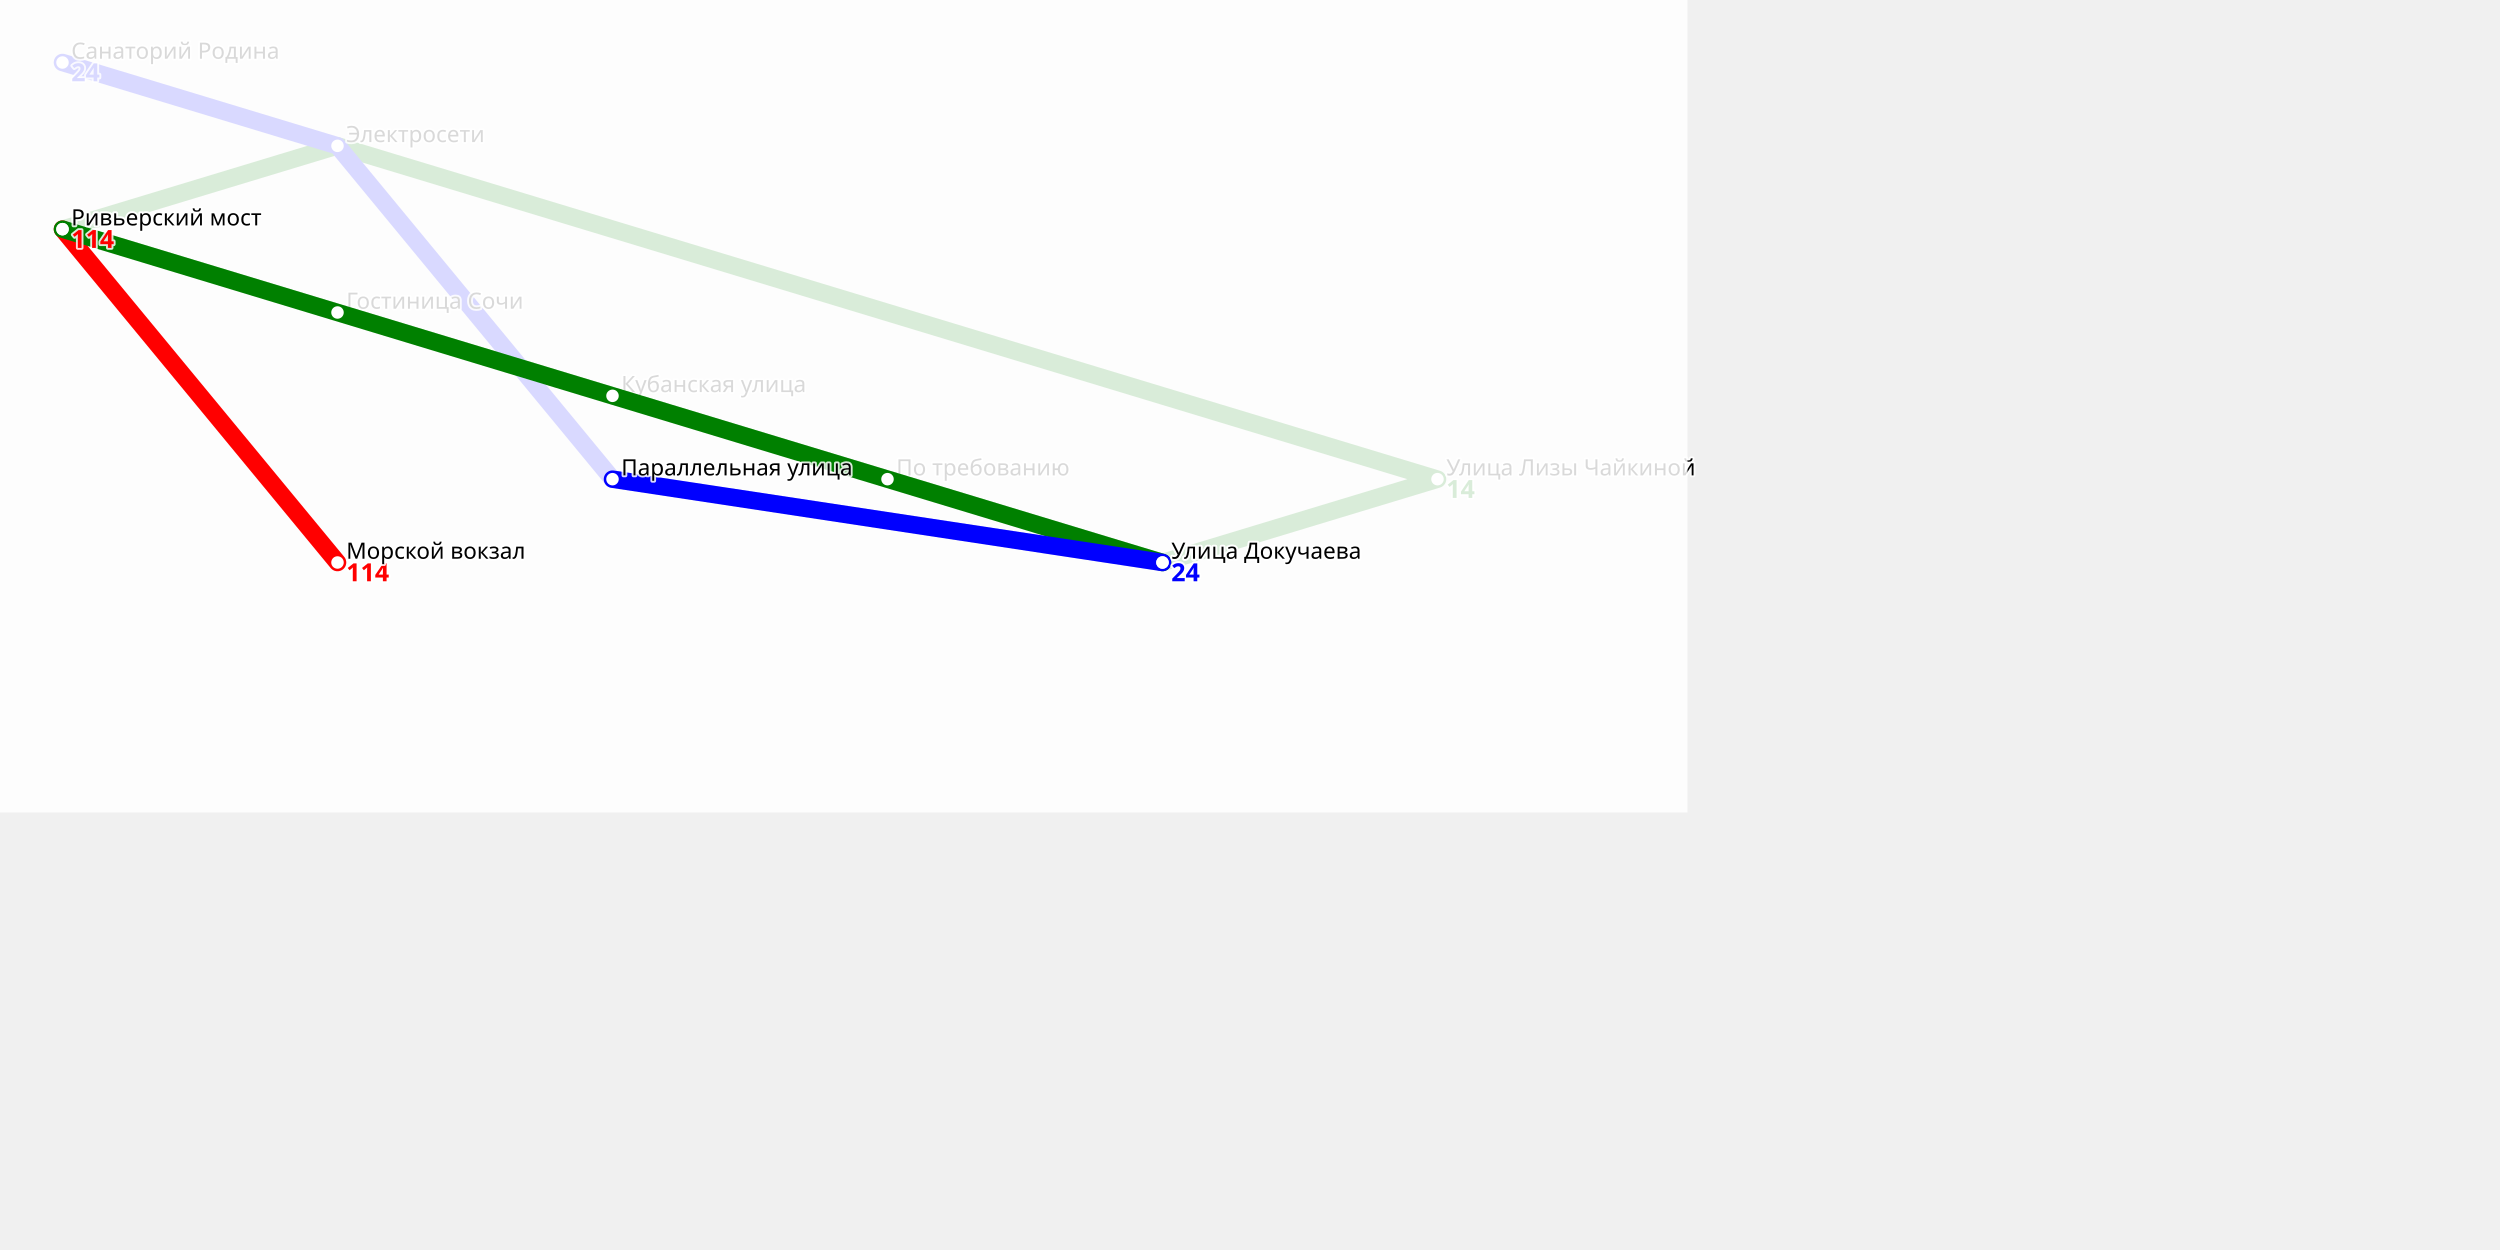
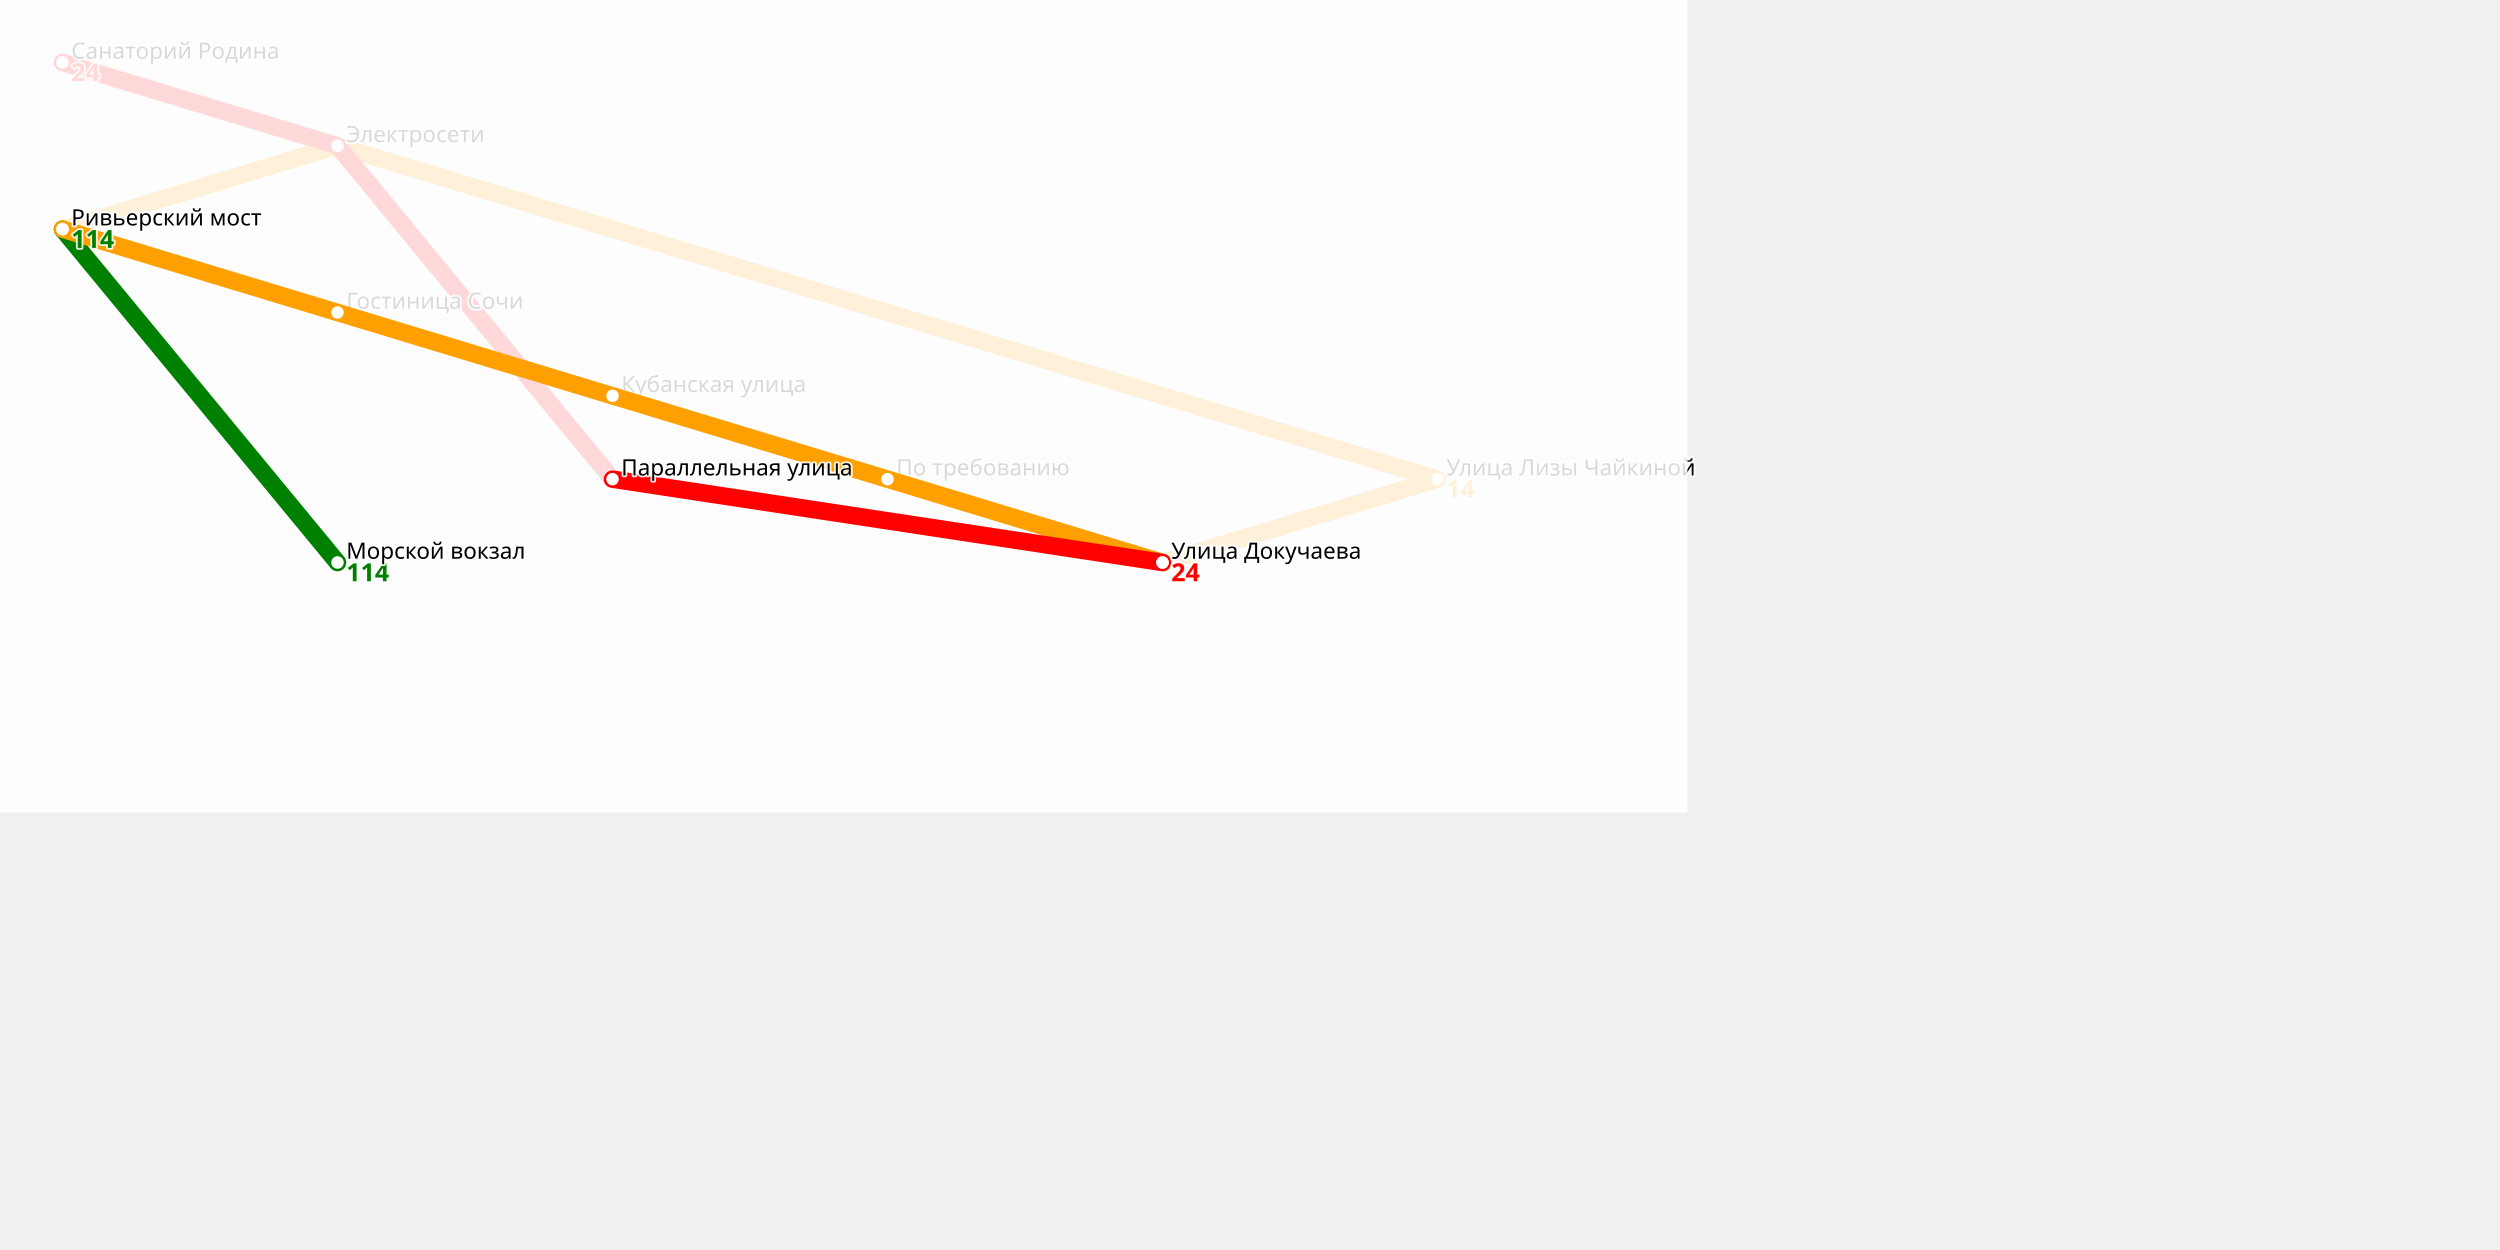
<svg xmlns="http://www.w3.org/2000/svg" version="1.1" width="2000" height="1000">
-   <polyline fill="none" stroke="red" stroke-width="14" stroke-linecap="round" stroke-linejoin="round" points="270,450 50,183.333 270,450 " />
-   <polyline fill="none" stroke="green" stroke-width="14" stroke-linecap="round" stroke-linejoin="round" points="1150,383.333 270,116.667 50,183.333 270,250 490,316.667 710,383.333 930,450 1150,383.333 " />
-   <polyline fill="none" stroke="blue" stroke-width="14" stroke-linecap="round" stroke-linejoin="round" points="930,450 490,383.333 270,116.667 50,50 270,116.667 490,383.333 930,450 " />
+   <polyline fill="none" stroke="green" stroke-width="14" stroke-linecap="round" stroke-linejoin="round" points="270,450 50,183.333 270,450 " />
+   <polyline fill="none" stroke="rgb(255,160,0)" stroke-width="14" stroke-linecap="round" stroke-linejoin="round" points="1150,383.333 270,116.667 50,183.333 270,250 490,316.667 710,383.333 930,450 1150,383.333 930,450 710,383.333 490,316.667 270,250 50,183.333 270,116.667 1150,383.333 " />
+   <polyline fill="none" stroke="red" stroke-width="14" stroke-linecap="round" stroke-linejoin="round" points="930,450 490,383.333 270,116.667 50,50 270,116.667 490,383.333 930,450 " />
  <text fill="rgba(255,255,255,0.85)" stroke="rgba(255,255,255,0.85)" stroke-width="3" stroke-linecap="round" stroke-linejoin="round" x="270" y="450" dx="7" dy="15" font-size="20" font-family="Verdana" font-weight="bold">114</text>
-   <text fill="red" stroke="none" stroke-width="1" x="270" y="450" dx="7" dy="15" font-size="20" font-family="Verdana" font-weight="bold">114</text>
+   <text fill="green" stroke="none" stroke-width="1" x="270" y="450" dx="7" dy="15" font-size="20" font-family="Verdana" font-weight="bold">114</text>
  <text fill="rgba(255,255,255,0.85)" stroke="rgba(255,255,255,0.85)" stroke-width="3" stroke-linecap="round" stroke-linejoin="round" x="50" y="183.333" dx="7" dy="15" font-size="20" font-family="Verdana" font-weight="bold">114</text>
-   <text fill="red" stroke="none" stroke-width="1" x="50" y="183.333" dx="7" dy="15" font-size="20" font-family="Verdana" font-weight="bold">114</text>
+   <text fill="green" stroke="none" stroke-width="1" x="50" y="183.333" dx="7" dy="15" font-size="20" font-family="Verdana" font-weight="bold">114</text>
  <text fill="rgba(255,255,255,0.85)" stroke="rgba(255,255,255,0.85)" stroke-width="3" stroke-linecap="round" stroke-linejoin="round" x="1150" y="383.333" dx="7" dy="15" font-size="20" font-family="Verdana" font-weight="bold">14</text>
-   <text fill="green" stroke="none" stroke-width="1" x="1150" y="383.333" dx="7" dy="15" font-size="20" font-family="Verdana" font-weight="bold">14</text>
+   <text fill="rgb(255,160,0)" stroke="none" stroke-width="1" x="1150" y="383.333" dx="7" dy="15" font-size="20" font-family="Verdana" font-weight="bold">14</text>
  <text fill="rgba(255,255,255,0.85)" stroke="rgba(255,255,255,0.85)" stroke-width="3" stroke-linecap="round" stroke-linejoin="round" x="930" y="450" dx="7" dy="15" font-size="20" font-family="Verdana" font-weight="bold">24</text>
-   <text fill="blue" stroke="none" stroke-width="1" x="930" y="450" dx="7" dy="15" font-size="20" font-family="Verdana" font-weight="bold">24</text>
+   <text fill="red" stroke="none" stroke-width="1" x="930" y="450" dx="7" dy="15" font-size="20" font-family="Verdana" font-weight="bold">24</text>
  <text fill="rgba(255,255,255,0.85)" stroke="rgba(255,255,255,0.85)" stroke-width="3" stroke-linecap="round" stroke-linejoin="round" x="50" y="50" dx="7" dy="15" font-size="20" font-family="Verdana" font-weight="bold">24</text>
-   <text fill="blue" stroke="none" stroke-width="1" x="50" y="50" dx="7" dy="15" font-size="20" font-family="Verdana" font-weight="bold">24</text>
+   <text fill="red" stroke="none" stroke-width="1" x="50" y="50" dx="7" dy="15" font-size="20" font-family="Verdana" font-weight="bold">24</text>
  <circle fill="white" stroke="none" stroke-width="1" cx="270" cy="250" r="5" />
  <circle fill="white" stroke="none" stroke-width="1" cx="490" cy="316.667" r="5" />
  <circle fill="white" stroke="none" stroke-width="1" cx="270" cy="450" r="5" />
  <circle fill="white" stroke="none" stroke-width="1" cx="490" cy="383.333" r="5" />
  <circle fill="white" stroke="none" stroke-width="1" cx="710" cy="383.333" r="5" />
  <circle fill="white" stroke="none" stroke-width="1" cx="50" cy="183.333" r="5" />
  <circle fill="white" stroke="none" stroke-width="1" cx="50" cy="50" r="5" />
  <circle fill="white" stroke="none" stroke-width="1" cx="930" cy="450" r="5" />
  <circle fill="white" stroke="none" stroke-width="1" cx="1150" cy="383.333" r="5" />
  <circle fill="white" stroke="none" stroke-width="1" cx="270" cy="116.667" r="5" />
  <text fill="rgba(255,255,255,0.85)" stroke="rgba(255,255,255,0.85)" stroke-width="3" stroke-linecap="round" stroke-linejoin="round" x="270" y="250" dx="7" dy="-3" font-size="18" font-family="Verdana">Гостиница Сочи</text>
  <text fill="black" stroke="none" stroke-width="1" x="270" y="250" dx="7" dy="-3" font-size="18" font-family="Verdana">Гостиница Сочи</text>
  <text fill="rgba(255,255,255,0.85)" stroke="rgba(255,255,255,0.85)" stroke-width="3" stroke-linecap="round" stroke-linejoin="round" x="490" y="316.667" dx="7" dy="-3" font-size="18" font-family="Verdana">Кубанская улица</text>
  <text fill="black" stroke="none" stroke-width="1" x="490" y="316.667" dx="7" dy="-3" font-size="18" font-family="Verdana">Кубанская улица</text>
  <text fill="rgba(255,255,255,0.85)" stroke="rgba(255,255,255,0.85)" stroke-width="3" stroke-linecap="round" stroke-linejoin="round" x="270" y="450" dx="7" dy="-3" font-size="18" font-family="Verdana">Морской вокзал</text>
  <text fill="black" stroke="none" stroke-width="1" x="270" y="450" dx="7" dy="-3" font-size="18" font-family="Verdana">Морской вокзал</text>
  <text fill="rgba(255,255,255,0.85)" stroke="rgba(255,255,255,0.85)" stroke-width="3" stroke-linecap="round" stroke-linejoin="round" x="490" y="383.333" dx="7" dy="-3" font-size="18" font-family="Verdana">Параллельная улица</text>
  <text fill="black" stroke="none" stroke-width="1" x="490" y="383.333" dx="7" dy="-3" font-size="18" font-family="Verdana">Параллельная улица</text>
  <text fill="rgba(255,255,255,0.85)" stroke="rgba(255,255,255,0.85)" stroke-width="3" stroke-linecap="round" stroke-linejoin="round" x="710" y="383.333" dx="7" dy="-3" font-size="18" font-family="Verdana">По требованию</text>
  <text fill="black" stroke="none" stroke-width="1" x="710" y="383.333" dx="7" dy="-3" font-size="18" font-family="Verdana">По требованию</text>
  <text fill="rgba(255,255,255,0.85)" stroke="rgba(255,255,255,0.85)" stroke-width="3" stroke-linecap="round" stroke-linejoin="round" x="50" y="183.333" dx="7" dy="-3" font-size="18" font-family="Verdana">Ривьерский мост</text>
  <text fill="black" stroke="none" stroke-width="1" x="50" y="183.333" dx="7" dy="-3" font-size="18" font-family="Verdana">Ривьерский мост</text>
  <text fill="rgba(255,255,255,0.85)" stroke="rgba(255,255,255,0.85)" stroke-width="3" stroke-linecap="round" stroke-linejoin="round" x="50" y="50" dx="7" dy="-3" font-size="18" font-family="Verdana">Санаторий Родина</text>
  <text fill="black" stroke="none" stroke-width="1" x="50" y="50" dx="7" dy="-3" font-size="18" font-family="Verdana">Санаторий Родина</text>
  <text fill="rgba(255,255,255,0.85)" stroke="rgba(255,255,255,0.85)" stroke-width="3" stroke-linecap="round" stroke-linejoin="round" x="930" y="450" dx="7" dy="-3" font-size="18" font-family="Verdana">Улица Докучаева</text>
  <text fill="black" stroke="none" stroke-width="1" x="930" y="450" dx="7" dy="-3" font-size="18" font-family="Verdana">Улица Докучаева</text>
  <text fill="rgba(255,255,255,0.85)" stroke="rgba(255,255,255,0.85)" stroke-width="3" stroke-linecap="round" stroke-linejoin="round" x="1150" y="383.333" dx="7" dy="-3" font-size="18" font-family="Verdana">Улица Лизы Чайкиной</text>
  <text fill="black" stroke="none" stroke-width="1" x="1150" y="383.333" dx="7" dy="-3" font-size="18" font-family="Verdana">Улица Лизы Чайкиной</text>
  <text fill="rgba(255,255,255,0.85)" stroke="rgba(255,255,255,0.85)" stroke-width="3" stroke-linecap="round" stroke-linejoin="round" x="270" y="116.667" dx="7" dy="-3" font-size="18" font-family="Verdana">Электросети</text>
  <text fill="black" stroke="none" stroke-width="1" x="270" y="116.667" dx="7" dy="-3" font-size="18" font-family="Verdana">Электросети</text>
  <rect fill="rgba(255,255,255,0.85)" stroke="none" stroke-width="1" x="-150" y="-150" height="800" width="1500" />
-   <polyline fill="none" stroke="red" stroke-width="14" stroke-linecap="round" stroke-linejoin="round" points="270,450 50,183.333 " />
-   <polyline fill="none" stroke="green" stroke-width="14" stroke-linecap="round" stroke-linejoin="round" points="50,183.333 270,250 490,316.667 710,383.333 930,450 " />
-   <polyline fill="none" stroke="blue" stroke-width="14" stroke-linecap="round" stroke-linejoin="round" points="930,450 490,383.333 " />
+   <polyline fill="none" stroke="green" stroke-width="14" stroke-linecap="round" stroke-linejoin="round" points="270,450 50,183.333 " />
+   <polyline fill="none" stroke="rgb(255,160,0)" stroke-width="14" stroke-linecap="round" stroke-linejoin="round" points="50,183.333 270,250 490,316.667 710,383.333 930,450 " />
+   <polyline fill="none" stroke="red" stroke-width="14" stroke-linecap="round" stroke-linejoin="round" points="930,450 490,383.333 " />
  <text fill="rgba(255,255,255,0.85)" stroke="rgba(255,255,255,0.85)" stroke-width="3" stroke-linecap="round" stroke-linejoin="round" x="270" y="450" dx="7" dy="15" font-size="20" font-family="Verdana" font-weight="bold">114</text>
-   <text fill="red" stroke="none" stroke-width="1" x="270" y="450" dx="7" dy="15" font-size="20" font-family="Verdana" font-weight="bold">114</text>
+   <text fill="green" stroke="none" stroke-width="1" x="270" y="450" dx="7" dy="15" font-size="20" font-family="Verdana" font-weight="bold">114</text>
  <text fill="rgba(255,255,255,0.85)" stroke="rgba(255,255,255,0.85)" stroke-width="3" stroke-linecap="round" stroke-linejoin="round" x="50" y="183.333" dx="7" dy="15" font-size="20" font-family="Verdana" font-weight="bold">114</text>
-   <text fill="red" stroke="none" stroke-width="1" x="50" y="183.333" dx="7" dy="15" font-size="20" font-family="Verdana" font-weight="bold">114</text>
+   <text fill="green" stroke="none" stroke-width="1" x="50" y="183.333" dx="7" dy="15" font-size="20" font-family="Verdana" font-weight="bold">114</text>
  <text fill="rgba(255,255,255,0.85)" stroke="rgba(255,255,255,0.85)" stroke-width="3" stroke-linecap="round" stroke-linejoin="round" x="930" y="450" dx="7" dy="15" font-size="20" font-family="Verdana" font-weight="bold">24</text>
-   <text fill="blue" stroke="none" stroke-width="1" x="930" y="450" dx="7" dy="15" font-size="20" font-family="Verdana" font-weight="bold">24</text>
+   <text fill="red" stroke="none" stroke-width="1" x="930" y="450" dx="7" dy="15" font-size="20" font-family="Verdana" font-weight="bold">24</text>
  <circle fill="white" stroke="none" stroke-width="1" cx="270" cy="450" r="5" />
  <circle fill="white" stroke="none" stroke-width="1" cx="50" cy="183.333" r="5" />
  <circle fill="white" stroke="none" stroke-width="1" cx="50" cy="183.333" r="5" />
  <circle fill="white" stroke="none" stroke-width="1" cx="270" cy="250" r="5" />
  <circle fill="white" stroke="none" stroke-width="1" cx="490" cy="316.667" r="5" />
  <circle fill="white" stroke="none" stroke-width="1" cx="710" cy="383.333" r="5" />
  <circle fill="white" stroke="none" stroke-width="1" cx="930" cy="450" r="5" />
  <circle fill="white" stroke="none" stroke-width="1" cx="930" cy="450" r="5" />
  <circle fill="white" stroke="none" stroke-width="1" cx="490" cy="383.333" r="5" />
  <text fill="rgba(255,255,255,0.85)" stroke="rgba(255,255,255,0.85)" stroke-width="3" stroke-linecap="round" stroke-linejoin="round" x="270" y="450" dx="7" dy="-3" font-size="18" font-family="Verdana">Морской вокзал</text>
  <text fill="black" stroke="none" stroke-width="1" x="270" y="450" dx="7" dy="-3" font-size="18" font-family="Verdana">Морской вокзал</text>
  <text fill="rgba(255,255,255,0.85)" stroke="rgba(255,255,255,0.85)" stroke-width="3" stroke-linecap="round" stroke-linejoin="round" x="50" y="183.333" dx="7" dy="-3" font-size="18" font-family="Verdana">Ривьерский мост</text>
  <text fill="black" stroke="none" stroke-width="1" x="50" y="183.333" dx="7" dy="-3" font-size="18" font-family="Verdana">Ривьерский мост</text>
  <text fill="rgba(255,255,255,0.85)" stroke="rgba(255,255,255,0.85)" stroke-width="3" stroke-linecap="round" stroke-linejoin="round" x="930" y="450" dx="7" dy="-3" font-size="18" font-family="Verdana">Улица Докучаева</text>
  <text fill="black" stroke="none" stroke-width="1" x="930" y="450" dx="7" dy="-3" font-size="18" font-family="Verdana">Улица Докучаева</text>
  <text fill="rgba(255,255,255,0.85)" stroke="rgba(255,255,255,0.85)" stroke-width="3" stroke-linecap="round" stroke-linejoin="round" x="490" y="383.333" dx="7" dy="-3" font-size="18" font-family="Verdana">Параллельная улица</text>
  <text fill="black" stroke="none" stroke-width="1" x="490" y="383.333" dx="7" dy="-3" font-size="18" font-family="Verdana">Параллельная улица</text>
</svg>
